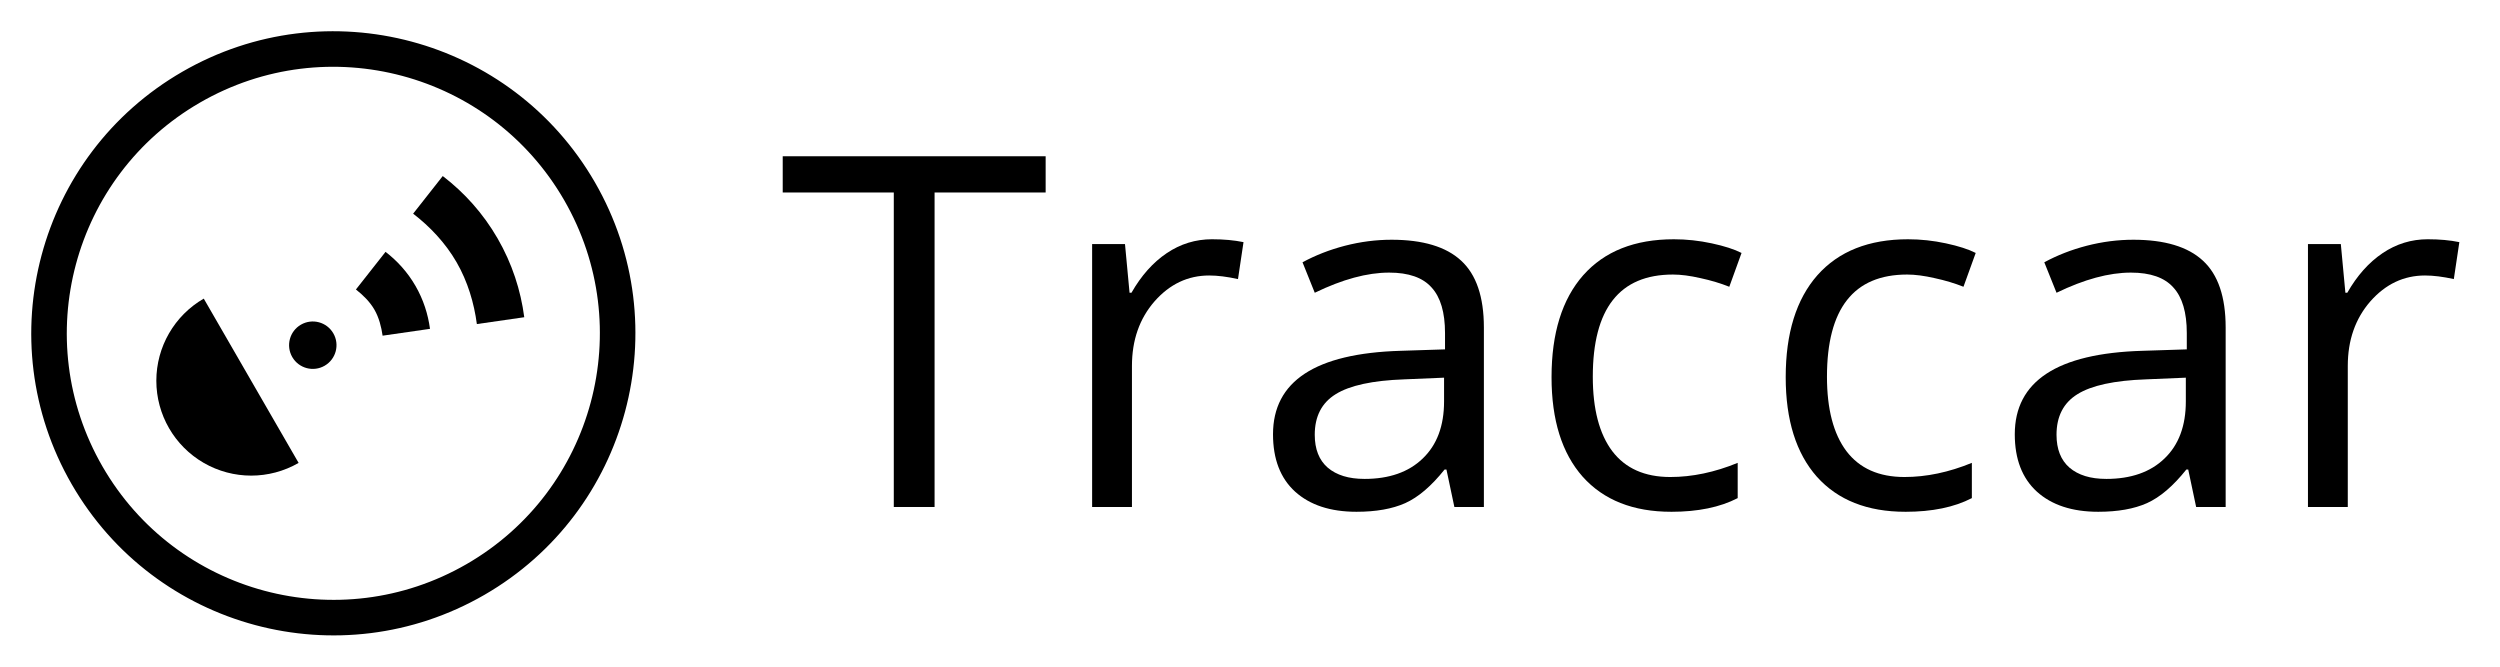
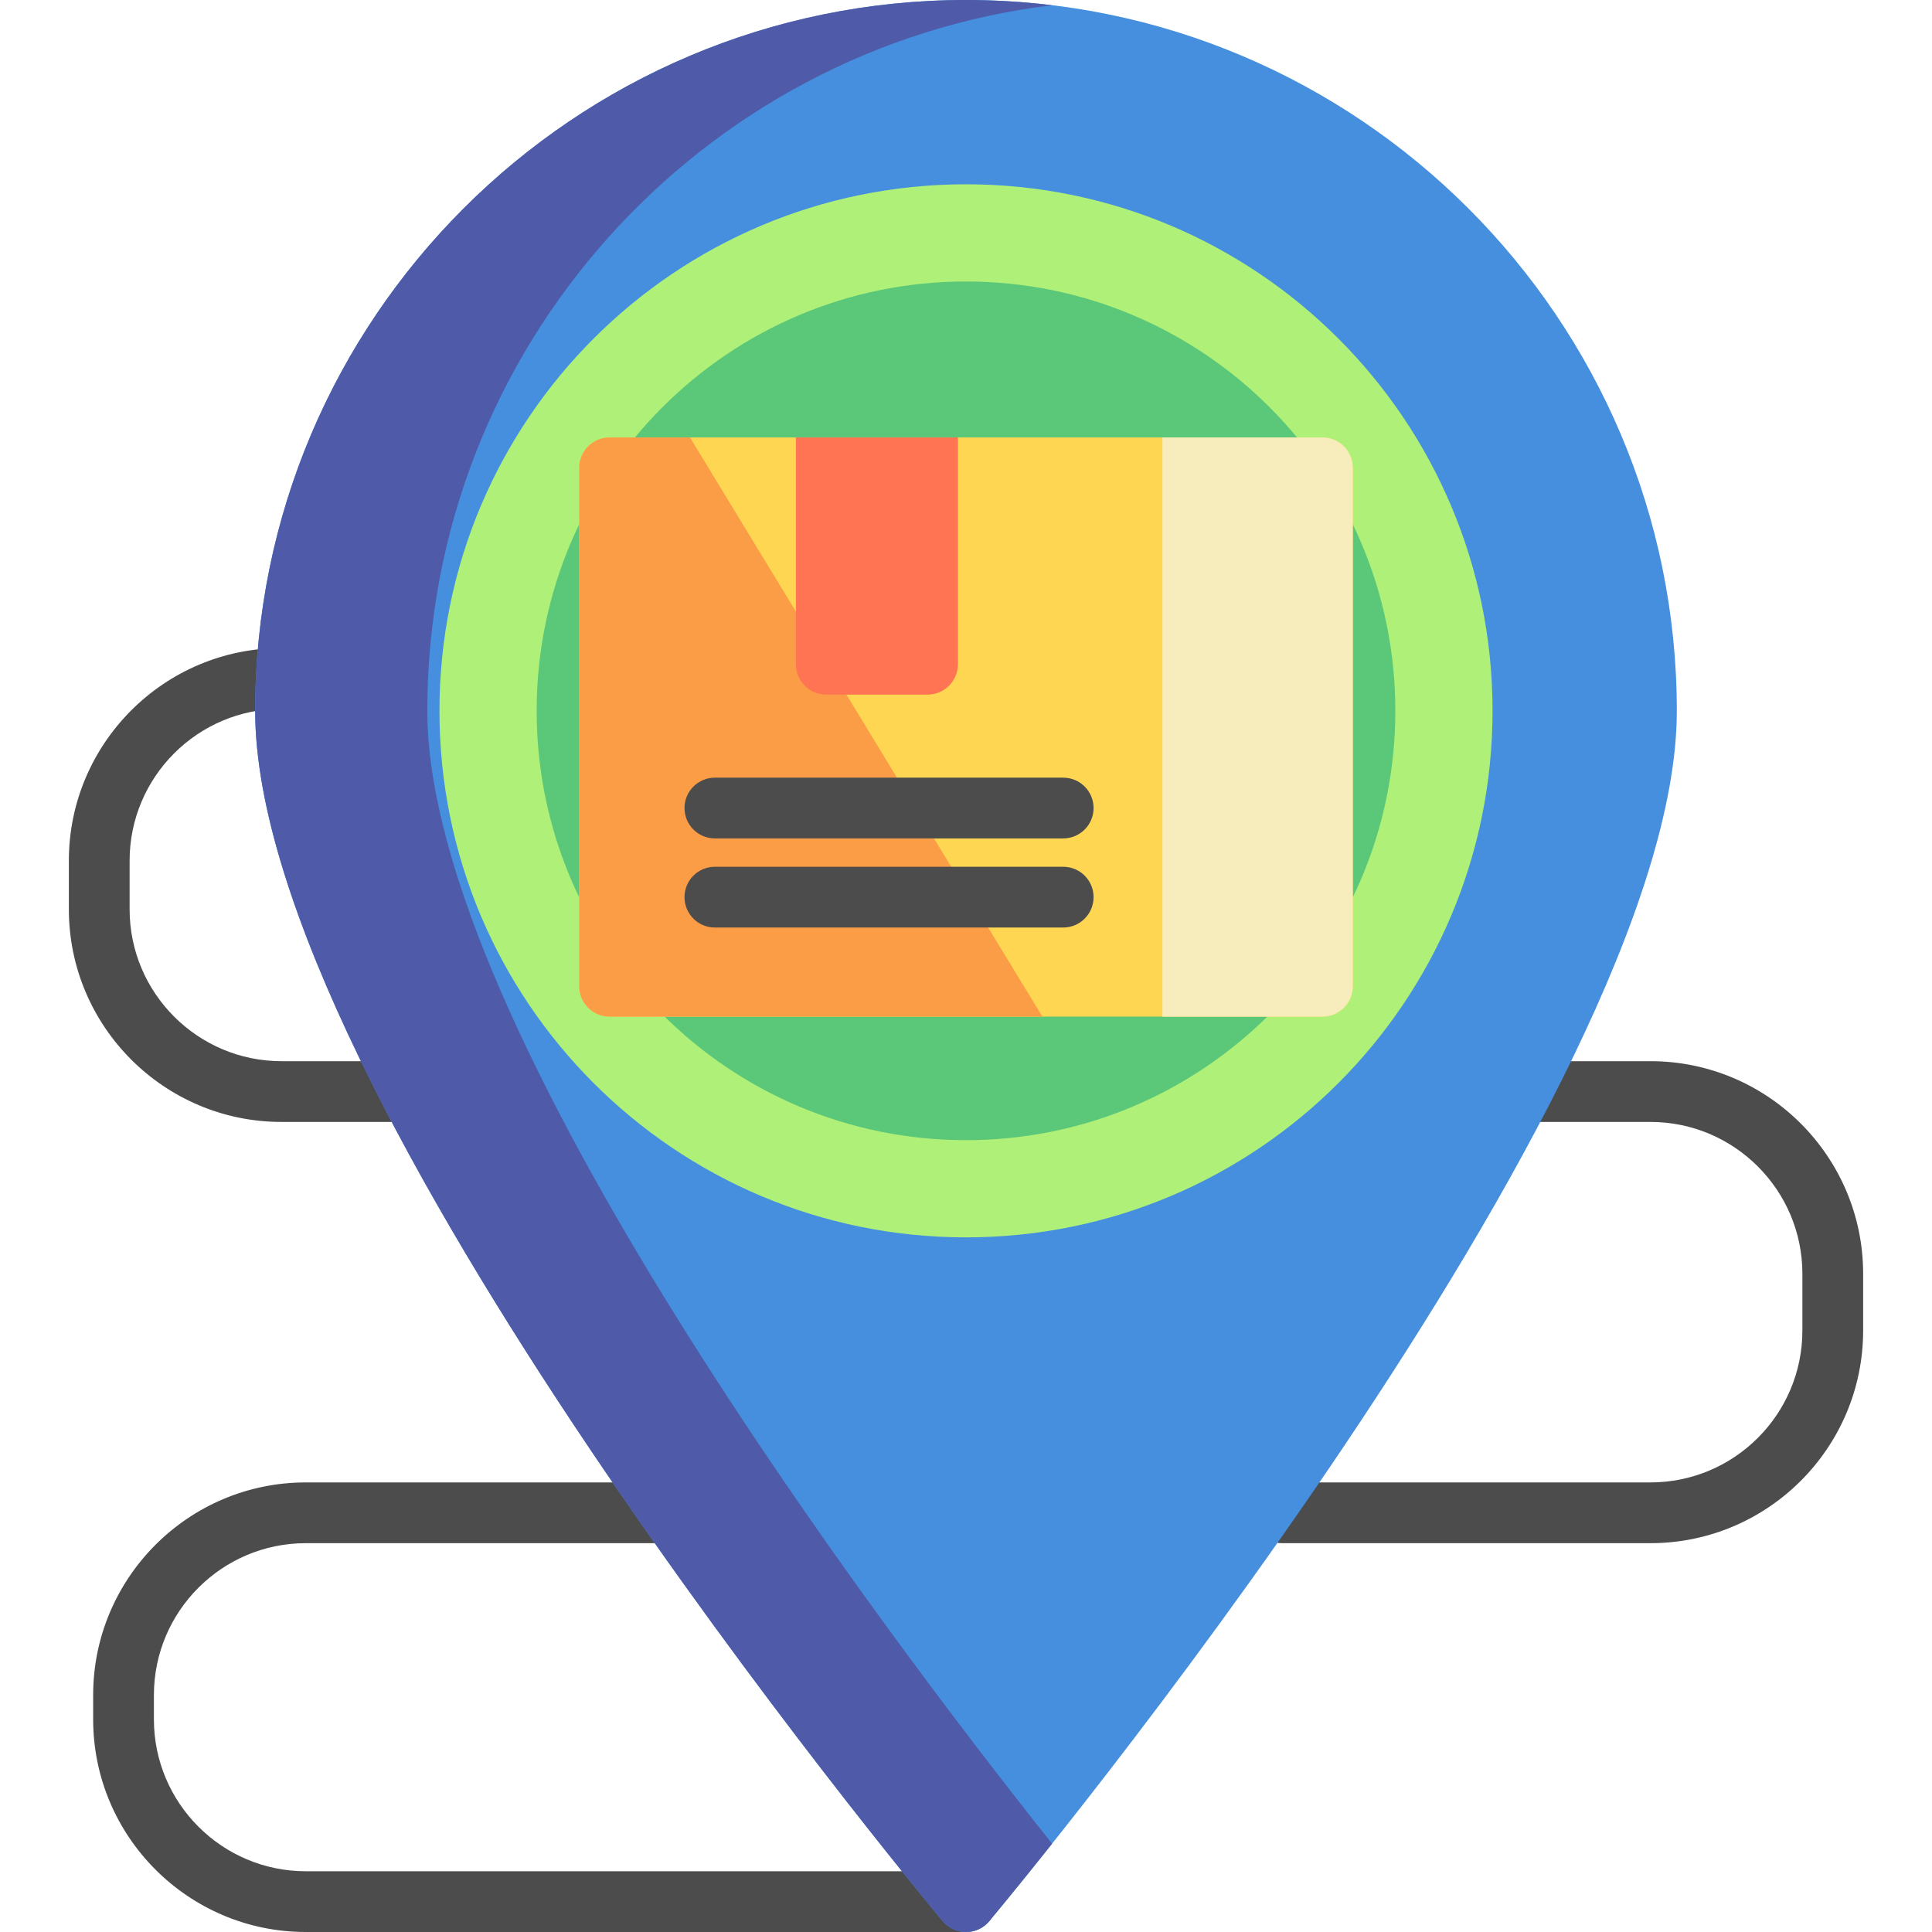
- <svg xmlns="http://www.w3.org/2000/svg" width="240" height="64" viewBox="0 0 240 64">
-   <g id="img">
-     <rect id="rect3778" height="64" width="240" y="0" x="0" fill="none" />
-     <g id="g4194">
-       <g id="g4145" fill="currentColor">
-         <circle id="path2993" stroke-width="1.326" transform="rotate(-30)" cy="43.713" cx="9.436" r="2.276" />
-         <path id="path3004" stroke-width="1.01" d="m37.012 24.177-2.843 3.613c0.663 0.522 1.325 1.158 1.773 1.933 0.448 0.776 0.667 1.667 0.788 2.502l4.55-0.656c-0.193-1.42-0.633-2.804-1.394-4.123s-1.74-2.391-2.874-3.27z" />
-         <path id="path3014" stroke-width="1.01" d="m42.504 16.9-2.843 3.613c1.607 1.236 3.091 2.793 4.168 4.658s1.683 3.929 1.95 5.939l4.55-0.656c-0.34-2.595-1.167-5.151-2.557-7.559-1.39-2.408-3.19-4.402-5.268-5.994z" />
-         <path id="path3036" stroke-width="3.62" d="m28.667 44.439a9.106 9.106 0 0 1 -9.106 0 9.106 9.106 0 0 1 -4.553 -7.886 9.106 9.106 0 0 1 4.553 -7.886l4.553 7.886z" />
-         <path id="path3038-8" stroke-width="1.01" d="m17.502 6.889c-13.868 8.007-18.619 25.74-10.612 39.608 8.006 13.868 25.739 18.619 39.608 10.613 13.868-8.007 18.619-25.74 10.613-39.609-8.007-13.868-25.74-18.62-39.609-10.612zm1.706 2.954c12.237-7.065 27.884-2.872 34.948 9.364 7.065 12.237 2.873 27.884-9.364 34.948-12.237 7.065-27.884 2.873-34.948-9.364-7.065-12.237-2.873-27.884 9.364-34.948z" />
-       </g>
+ <svg xmlns="http://www.w3.org/2000/svg" height="200px" width="200px" version="1.1" id="Layer_1" viewBox="0 0 512 512" xml:space="preserve" fill="#000000">
+   <g id="SVGRepo_bgCarrier" stroke-width="0" />
+   <g id="SVGRepo_tracerCarrier" stroke-linecap="round" stroke-linejoin="round" />
+   <g id="SVGRepo_iconCarrier">
+     <g>
+       <path style="fill:#4C4C4C;" d="M256,512H81.04c-31.072,0-56.352-25.28-56.352-56.352v-6.44c0-31.072,25.28-56.352,56.352-56.352 h93.384c4.447,0,8.05,3.603,8.05,8.05c0,4.447-3.603,8.05-8.05,8.05H81.04c-22.195,0-40.252,18.056-40.252,40.252v6.44 c0,22.195,18.056,40.252,40.252,40.252H256c4.447,0,8.05,3.603,8.05,8.05C264.05,508.397,260.447,512,256,512z" />
+       <path style="fill:#4C4C4C;" d="M437.4,408.956h-97.677c-4.447,0-8.05-3.603-8.05-8.05c0-4.447,3.603-8.05,8.05-8.05H437.4 c22.195,0,40.252-18.056,40.252-40.252v-15.027c0-22.195-18.056-40.252-40.252-40.252h-31.128c-4.447,0-8.05-3.603-8.05-8.05 s3.603-8.05,8.05-8.05H437.4c31.072,0,56.352,25.28,56.352,56.352v15.027C493.753,383.676,468.472,408.956,437.4,408.956z" />
+       <path style="fill:#4C4C4C;" d="M105.727,297.325H74.6c-31.072,0-56.352-25.28-56.352-56.352v-12.88 c0-31.072,25.28-56.352,56.352-56.352c4.447,0,8.05,3.603,8.05,8.05c0,4.447-3.603,8.05-8.05,8.05 c-22.195,0-40.252,18.056-40.252,40.252v12.88c0,22.195,18.056,40.252,40.252,40.252h31.128c4.447,0,8.05,3.603,8.05,8.05 S110.174,297.325,105.727,297.325z" />
    </g>
-     <g id="logotext" aria-label="Traccar" fill="currentColor">
-       <path id="path4172" d="m89.719 48.671h-3.915v-30.192h-10.663v-3.478h25.241v3.478h-10.663v30.192z" />
-       <path id="path4174" d="m116.36 22.969q1.681 0 3.017 0.276l-0.53 3.547q-1.566-0.345-2.764-0.345-3.063 0-5.251 2.487-2.165 2.487-2.165 6.195v13.541h-3.823v-25.241h3.155l0.438 4.675h0.184q1.405-2.464 3.385-3.8t4.353-1.336z" />
-       <path id="path4176" d="m139.62 48.671-0.76-3.593h-0.184q-1.888 2.372-3.777 3.224-1.865 0.829-4.675 0.829-3.754 0-5.896-1.935-2.119-1.935-2.119-5.504 0-7.646 12.229-8.014l4.284-0.138v-1.566q0-2.971-1.29-4.376-1.267-1.428-4.076-1.428-3.155 0-7.139 1.935l-1.175-2.925q1.865-1.013 4.076-1.589 2.234-0.576 4.468-0.576 4.514 0 6.679 2.004 2.188 2.004 2.188 6.425v17.226h-2.833zm-8.636-2.695q3.57 0 5.596-1.958 2.05-1.958 2.05-5.481v-2.28l-3.823 0.161q-4.56 0.161-6.587 1.428-2.004 1.244-2.004 3.892 0 2.073 1.244 3.155 1.267 1.082 3.524 1.082z" />
-       <path id="path4178" d="m160.44 49.131q-5.481 0-8.498-3.362-2.994-3.385-2.994-9.557 0-6.333 3.04-9.788 3.063-3.454 8.705-3.454 1.819 0 3.639 0.392t2.856 0.921l-1.175 3.247q-1.267-0.507-2.764-0.829-1.497-0.345-2.648-0.345-7.692 0-7.692 9.811 0 4.652 1.865 7.139 1.888 2.487 5.573 2.487 3.155 0 6.471-1.359v3.385q-2.533 1.313-6.379 1.313z" />
-       <path id="path4180" d="m182.92 49.131q-5.481 0-8.498-3.362-2.994-3.385-2.994-9.557 0-6.333 3.04-9.788 3.063-3.454 8.705-3.454 1.819 0 3.639 0.392t2.856 0.921l-1.175 3.247q-1.267-0.507-2.764-0.829-1.497-0.345-2.648-0.345-7.692 0-7.692 9.811 0 4.652 1.865 7.139 1.888 2.487 5.573 2.487 3.155 0 6.471-1.359v3.385q-2.533 1.313-6.379 1.313z" />
-       <path id="path4182" d="m210.83 48.671-0.76-3.593h-0.184q-1.888 2.372-3.777 3.224-1.865 0.829-4.675 0.829-3.754 0-5.896-1.935-2.119-1.935-2.119-5.504 0-7.646 12.229-8.014l4.284-0.138v-1.566q0-2.971-1.29-4.376-1.267-1.428-4.076-1.428-3.155 0-7.139 1.935l-1.175-2.925q1.865-1.013 4.076-1.589 2.234-0.576 4.468-0.576 4.514 0 6.679 2.004 2.188 2.004 2.188 6.425v17.226h-2.833zm-8.636-2.695q3.57 0 5.596-1.958 2.05-1.958 2.05-5.481v-2.28l-3.823 0.161q-4.56 0.161-6.587 1.428-2.004 1.244-2.004 3.892 0 2.073 1.244 3.155 1.267 1.082 3.523 1.082z" />
-       <path id="path4184" d="m233.08 22.969q1.681 0 3.017 0.276l-0.53 3.547q-1.566-0.345-2.764-0.345-3.063 0-5.251 2.487-2.165 2.487-2.165 6.195v13.541h-3.823v-25.241h3.155l0.438 4.675h0.184q1.405-2.464 3.385-3.8t4.353-1.336z" />
+     <path style="fill:#458FDE;" d="M256,0C152.128,0,67.623,84.506,67.623,188.377c0,101.346,174.758,311.822,182.198,320.732 c1.53,1.832,3.792,2.891,6.179,2.891c2.387,0,4.65-1.058,6.179-2.891c7.44-8.91,182.198-219.386,182.198-320.732 C444.377,84.506,359.872,0,256,0z" />
+     <path style="fill:#4F5AA8;" d="M113.241,188.377c0-96.152,72.414-175.699,165.568-186.993C271.33,0.478,263.72,0,256,0 C152.128,0,67.623,84.506,67.623,188.377c0,101.346,174.758,311.822,182.198,320.732c1.53,1.832,3.792,2.891,6.179,2.891 c2.387,0,4.65-1.058,6.179-2.891c1.266-1.515,7.371-8.863,16.63-20.506C233.617,431.772,113.241,272.491,113.241,188.377z" />
+     <circle style="fill:#AFF078;" cx="256" cy="188.377" r="139.539" />
+     <circle style="fill:#5AC779;" cx="256" cy="188.377" r="113.778" />
+     <path style="fill:#FFD652;" d="M350.457,115.925H161.543c-4.447,0-8.05,3.603-8.05,8.05v137.392c0,4.447,3.603,8.05,8.05,8.05 h188.914c4.447,0,8.05-3.603,8.05-8.05V123.975C358.507,119.528,354.904,115.925,350.457,115.925z" />
+     <path style="fill:#FB9D46;" d="M161.543,115.925c-4.447,0-8.05,3.603-8.05,8.05v137.392c0,4.447,3.603,8.05,8.05,8.05h114.692 l-93.39-153.493H161.543z" />
+     <path style="fill:#F7EDBC;" d="M350.457,115.925h-42.398v153.493h42.398c4.447,0,8.05-3.603,8.05-8.05V123.975 C358.507,119.528,354.904,115.925,350.457,115.925z" />
+     <path style="fill:#FF7452;" d="M210.918,115.925v60.109c0,4.446,3.604,8.05,8.05,8.05h26.834c4.446,0,8.05-3.604,8.05-8.05v-60.109 H210.918z" />
+     <g>
+       <path style="fill:#4C4C4C;" d="M281.761,222.189h-92.31c-4.447,0-8.05-3.603-8.05-8.05c0-4.447,3.603-8.05,8.05-8.05h92.31 c4.447,0,8.05,3.603,8.05,8.05C289.811,218.585,286.208,222.189,281.761,222.189z" />
+       <path style="fill:#4C4C4C;" d="M281.761,245.803h-92.31c-4.447,0-8.05-3.603-8.05-8.05c0-4.447,3.603-8.05,8.05-8.05h92.31 c4.447,0,8.05,3.603,8.05,8.05C289.811,242.2,286.208,245.803,281.761,245.803z" />
    </g>
  </g>
</svg>
